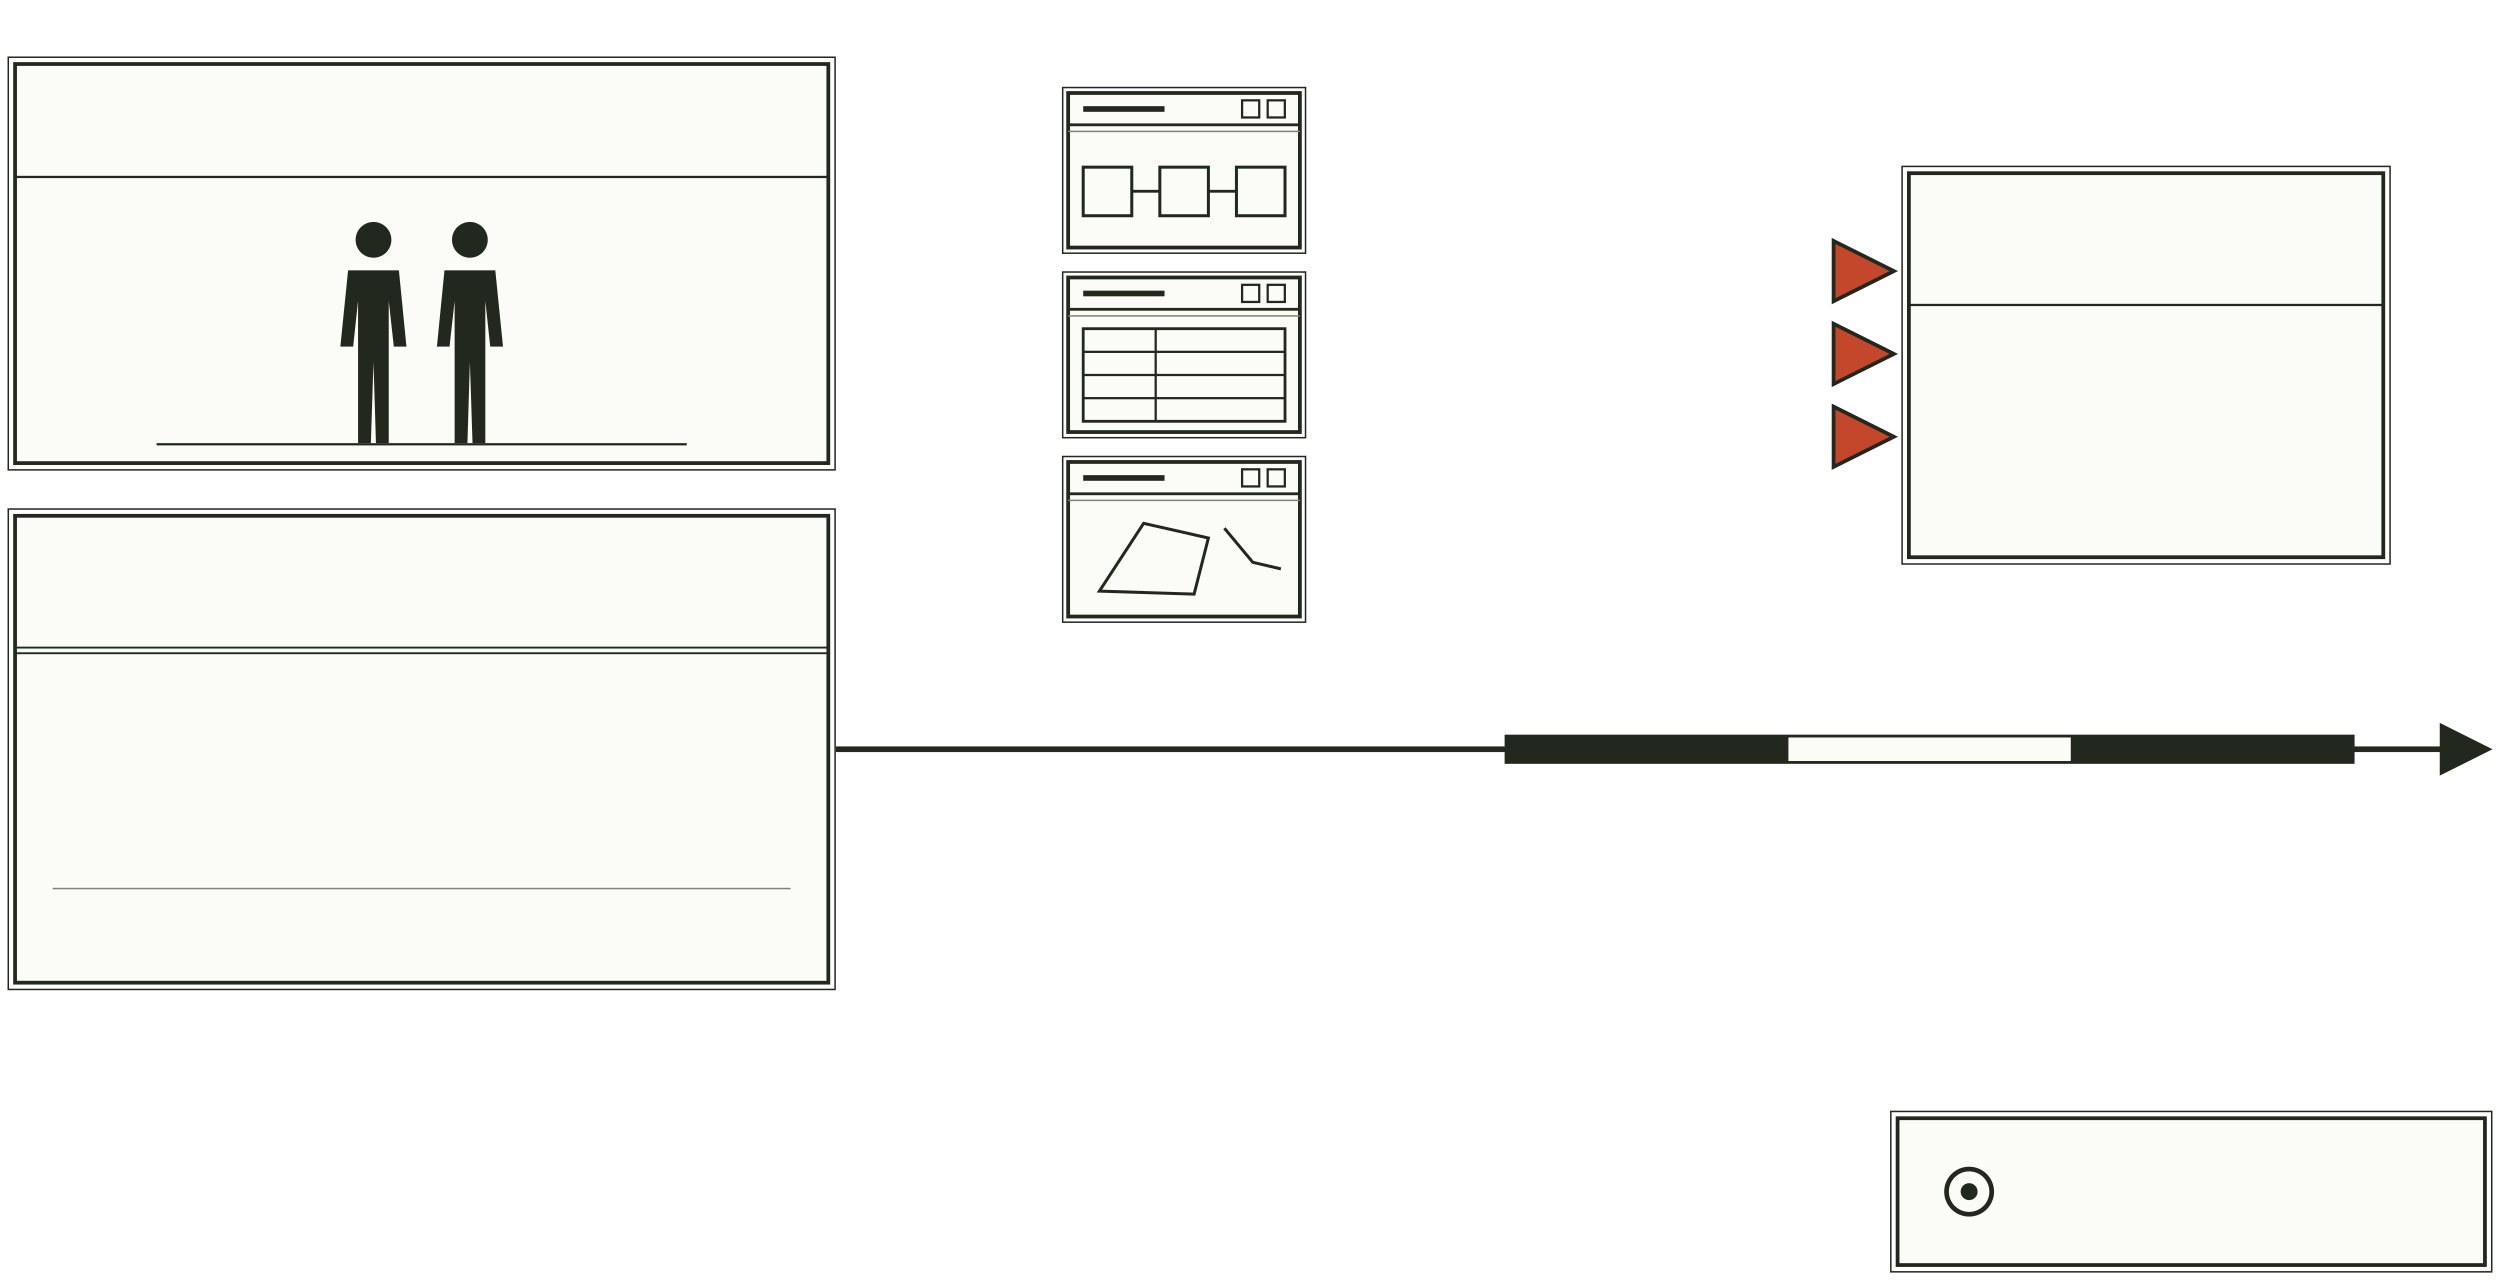
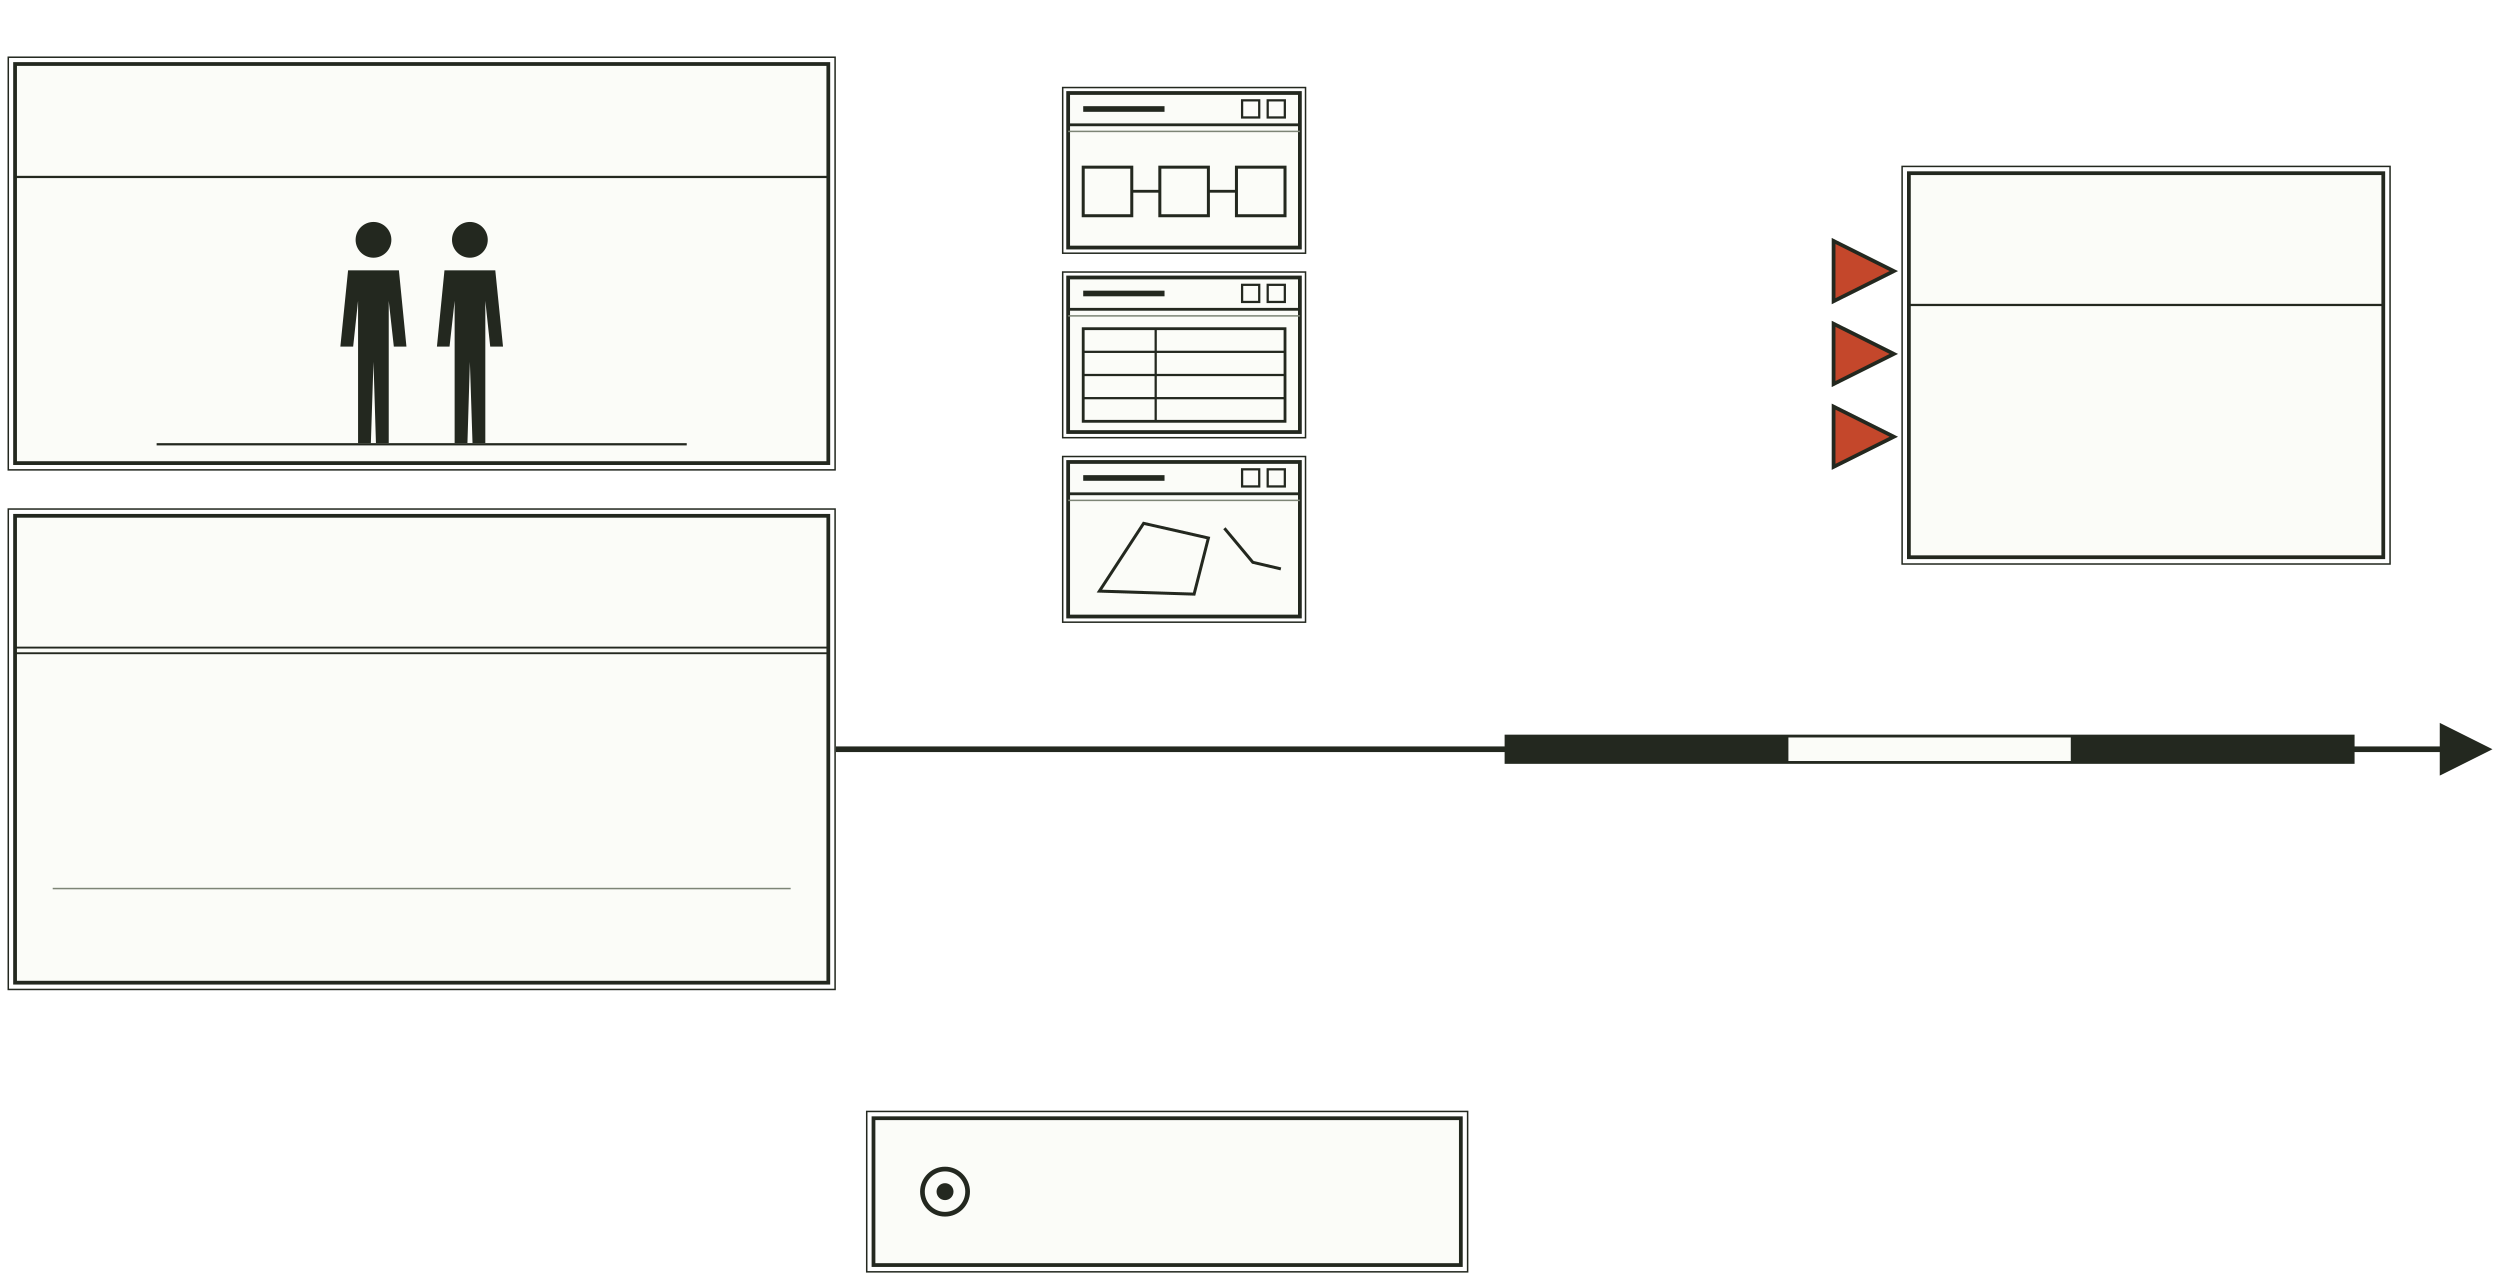
<svg xmlns="http://www.w3.org/2000/svg" viewBox="100 180 1328 680" role="img" aria-label="Du contrat à FME : fondateurs, contrat, frise de 1993 à 1996, SAIF et ses routes de traduction, siège">
  <rect x="104.4" y="210.4" width="439.2" height="219.2" fill="none" stroke="#23281F" stroke-width="0.8" />
  <rect x="108" y="214" width="432" height="212" fill="#FBFCF8" stroke="#23281F" stroke-width="2" />
  <path d="M108 274 H540" fill="none" stroke="#23281F" stroke-width="1.2" />
  <path d="M183.2 416 H464.8" fill="none" stroke="#23281F" stroke-width="1.2" />
  <circle cx="298.4" cy="307.4" r="9.5" fill="#23281F" />
  <path d="M284.9 323.6 L311.9 323.6 L315.9 364.1 L309.2 364.1 L306.5 339.8 L306.5 415.4 L299.7 415.4 L298.4 372.2 L297 415.4 L290.2 415.4 L290.2 339.8 L287.6 364.1 L280.8 364.1 Z" fill="#23281F" />
  <circle cx="349.6" cy="307.4" r="9.5" fill="#23281F" />
  <path d="M336.1 323.6 L363.1 323.6 L367.2 364.1 L360.4 364.1 L357.8 339.8 L357.8 415.4 L351 415.4 L349.6 372.2 L348.3 415.4 L341.5 415.4 L341.5 339.8 L338.8 364.1 L332.1 364.1 Z" fill="#23281F" />
  <rect x="104.4" y="450.4" width="439.2" height="255.2" fill="none" stroke="#23281F" stroke-width="0.8" />
  <rect x="108" y="454" width="432" height="248" fill="#FBFCF8" stroke="#23281F" stroke-width="2" />
  <path d="M108 524 H540 M108 527 H540" fill="none" stroke="#23281F" stroke-width="1" />
  <path d="M544 578 H1398" fill="none" stroke="#23281F" stroke-width="3" />
  <path d="M1396 564 L1424 578 L1396 592 Z" fill="#23281F" />
  <g id="s02-frise-rubrique">
    <path d="M128 652 H520" fill="none" stroke="#7D8576" stroke-width="0.8" />
  </g>
  <g id="s02-frise-saif">
    <rect x="1110.4" y="268.4" width="259.2" height="211.2" fill="none" stroke="#23281F" stroke-width="0.8" />
    <rect x="1114" y="272" width="252" height="204" fill="#FBFCF8" stroke="#23281F" stroke-width="2" />
    <path d="M1114 342 H1366" fill="none" stroke="#23281F" stroke-width="1.2" />
  </g>
  <g id="s02-frise-logiciels">
    <rect x="664.5" y="226.5" width="129" height="88" fill="none" stroke="#23281F" stroke-width="0.8" />
    <rect x="667.4" y="229.4" width="123.1" height="82.1" fill="#FBFCF8" stroke="#23281F" stroke-width="2" />
    <path d="M667.4 246.3 H790.5" fill="none" stroke="#23281F" stroke-width="1.5" />
    <path d="M675.4 237.9 H718.6" fill="none" stroke="#23281F" stroke-width="3" />
    <path d="M759.8 233.3 h9.1 v9.1 h-9.1 Z M773.4 233.3 h9.1 v9.1 h-9.1 Z" fill="none" stroke="#23281F" stroke-width="1.2" />
    <path d="M667.4 249.8 H790.5" fill="none" stroke="#7D8576" stroke-width="0.8" />
    <path d="M701.2 281.6 H716.1 M741.9 281.6 H756.8" fill="none" stroke="#23281F" stroke-width="1.5" />
    <path d="M675.4 268.8 h25.8 v25.8 h-25.8 Z M716.1 268.8 h25.8 v25.8 h-25.8 Z M756.8 268.8 h25.8 v25.8 h-25.8 Z" fill="#FBFCF8" stroke="#23281F" stroke-width="1.6" />
    <rect x="664.5" y="324.5" width="129" height="88" fill="none" stroke="#23281F" stroke-width="0.8" />
    <rect x="667.4" y="327.4" width="123.1" height="82.1" fill="#FBFCF8" stroke="#23281F" stroke-width="2" />
    <path d="M667.4 344.3 H790.5" fill="none" stroke="#23281F" stroke-width="1.5" />
    <path d="M675.4 335.9 H718.6" fill="none" stroke="#23281F" stroke-width="3" />
    <path d="M759.8 331.3 h9.1 v9.1 h-9.1 Z M773.4 331.3 h9.1 v9.1 h-9.1 Z" fill="none" stroke="#23281F" stroke-width="1.2" />
    <path d="M667.4 347.8 H790.5" fill="none" stroke="#7D8576" stroke-width="0.8" />
    <rect x="675.4" y="354.6" width="107.2" height="49.2" fill="none" stroke="#23281F" stroke-width="1.5" />
    <path d="M675.4 366.9 H782.6 M675.4 379.2 H782.6 M675.4 391.5 H782.6 M713.9 354.6 V403.8" fill="none" stroke="#23281F" stroke-width="1.2" />
    <rect x="664.5" y="422.5" width="129" height="88" fill="none" stroke="#23281F" stroke-width="0.8" />
    <rect x="667.4" y="425.4" width="123.1" height="82.1" fill="#FBFCF8" stroke="#23281F" stroke-width="2" />
    <path d="M667.4 442.3 H790.5" fill="none" stroke="#23281F" stroke-width="1.5" />
    <path d="M675.4 433.9 H718.6" fill="none" stroke="#23281F" stroke-width="3" />
    <path d="M759.8 429.3 h9.1 v9.1 h-9.1 Z M773.4 429.3 h9.1 v9.1 h-9.1 Z" fill="none" stroke="#23281F" stroke-width="1.2" />
    <path d="M667.4 445.8 H790.5" fill="none" stroke="#7D8576" stroke-width="0.8" />
    <path d="M684 494 L707.5 458 L741.9 465.8 L734.3 495.6 Z" fill="none" stroke="#23281F" stroke-width="1.6" />
    <path d="M750.4 460.6 L765.5 478.7 L780.4 482.2" fill="none" stroke="#23281F" stroke-width="1.6" />
  </g>
  <g id="s02-frise-pointes">
    <path d="M1074 308 L1106 324 L1074 340 Z" fill="#C4472B" stroke="#23281F" stroke-width="2" stroke-linejoin="miter" />
    <path d="M1074 352 L1106 368 L1074 384 Z" fill="#C4472B" stroke="#23281F" stroke-width="2" stroke-linejoin="miter" />
    <path d="M1074 396 L1106 412 L1074 428 Z" fill="#C4472B" stroke="#23281F" stroke-width="2" stroke-linejoin="miter" />
  </g>
  <g id="s02-frise-annees">
    <rect x="900" y="571" width="450" height="14" fill="#FBFCF8" stroke="#23281F" stroke-width="1.5" />
    <path d="M900 571 h150 v14 h-150 Z M1200 571 h150 v14 h-150 Z" fill="#23281F" />
  </g>
  <g id="s02-frise-lieu">
-     <rect x="1104.4" y="770.4" width="319.2" height="85.2" fill="none" stroke="#23281F" stroke-width="0.8" />
-     <rect x="1108" y="774" width="312" height="78" fill="#FBFCF8" stroke="#23281F" stroke-width="2" />
-     <circle cx="1146" cy="813" r="12" fill="#FBFCF8" stroke="#23281F" stroke-width="2.5" />
-     <circle cx="1146" cy="813" r="4.5" fill="#23281F" />
+     <rect x="560.4" y="770.4" width="319.2" height="85.2" fill="none" stroke="#23281F" stroke-width="0.8" />
+     <rect x="564" y="774" width="312" height="78" fill="#FBFCF8" stroke="#23281F" stroke-width="2" />
+     <circle cx="602" cy="813" r="12" fill="#FBFCF8" stroke="#23281F" stroke-width="2.5" />
+     <circle cx="602" cy="813" r="4.5" fill="#23281F" />
  </g>
</svg>
